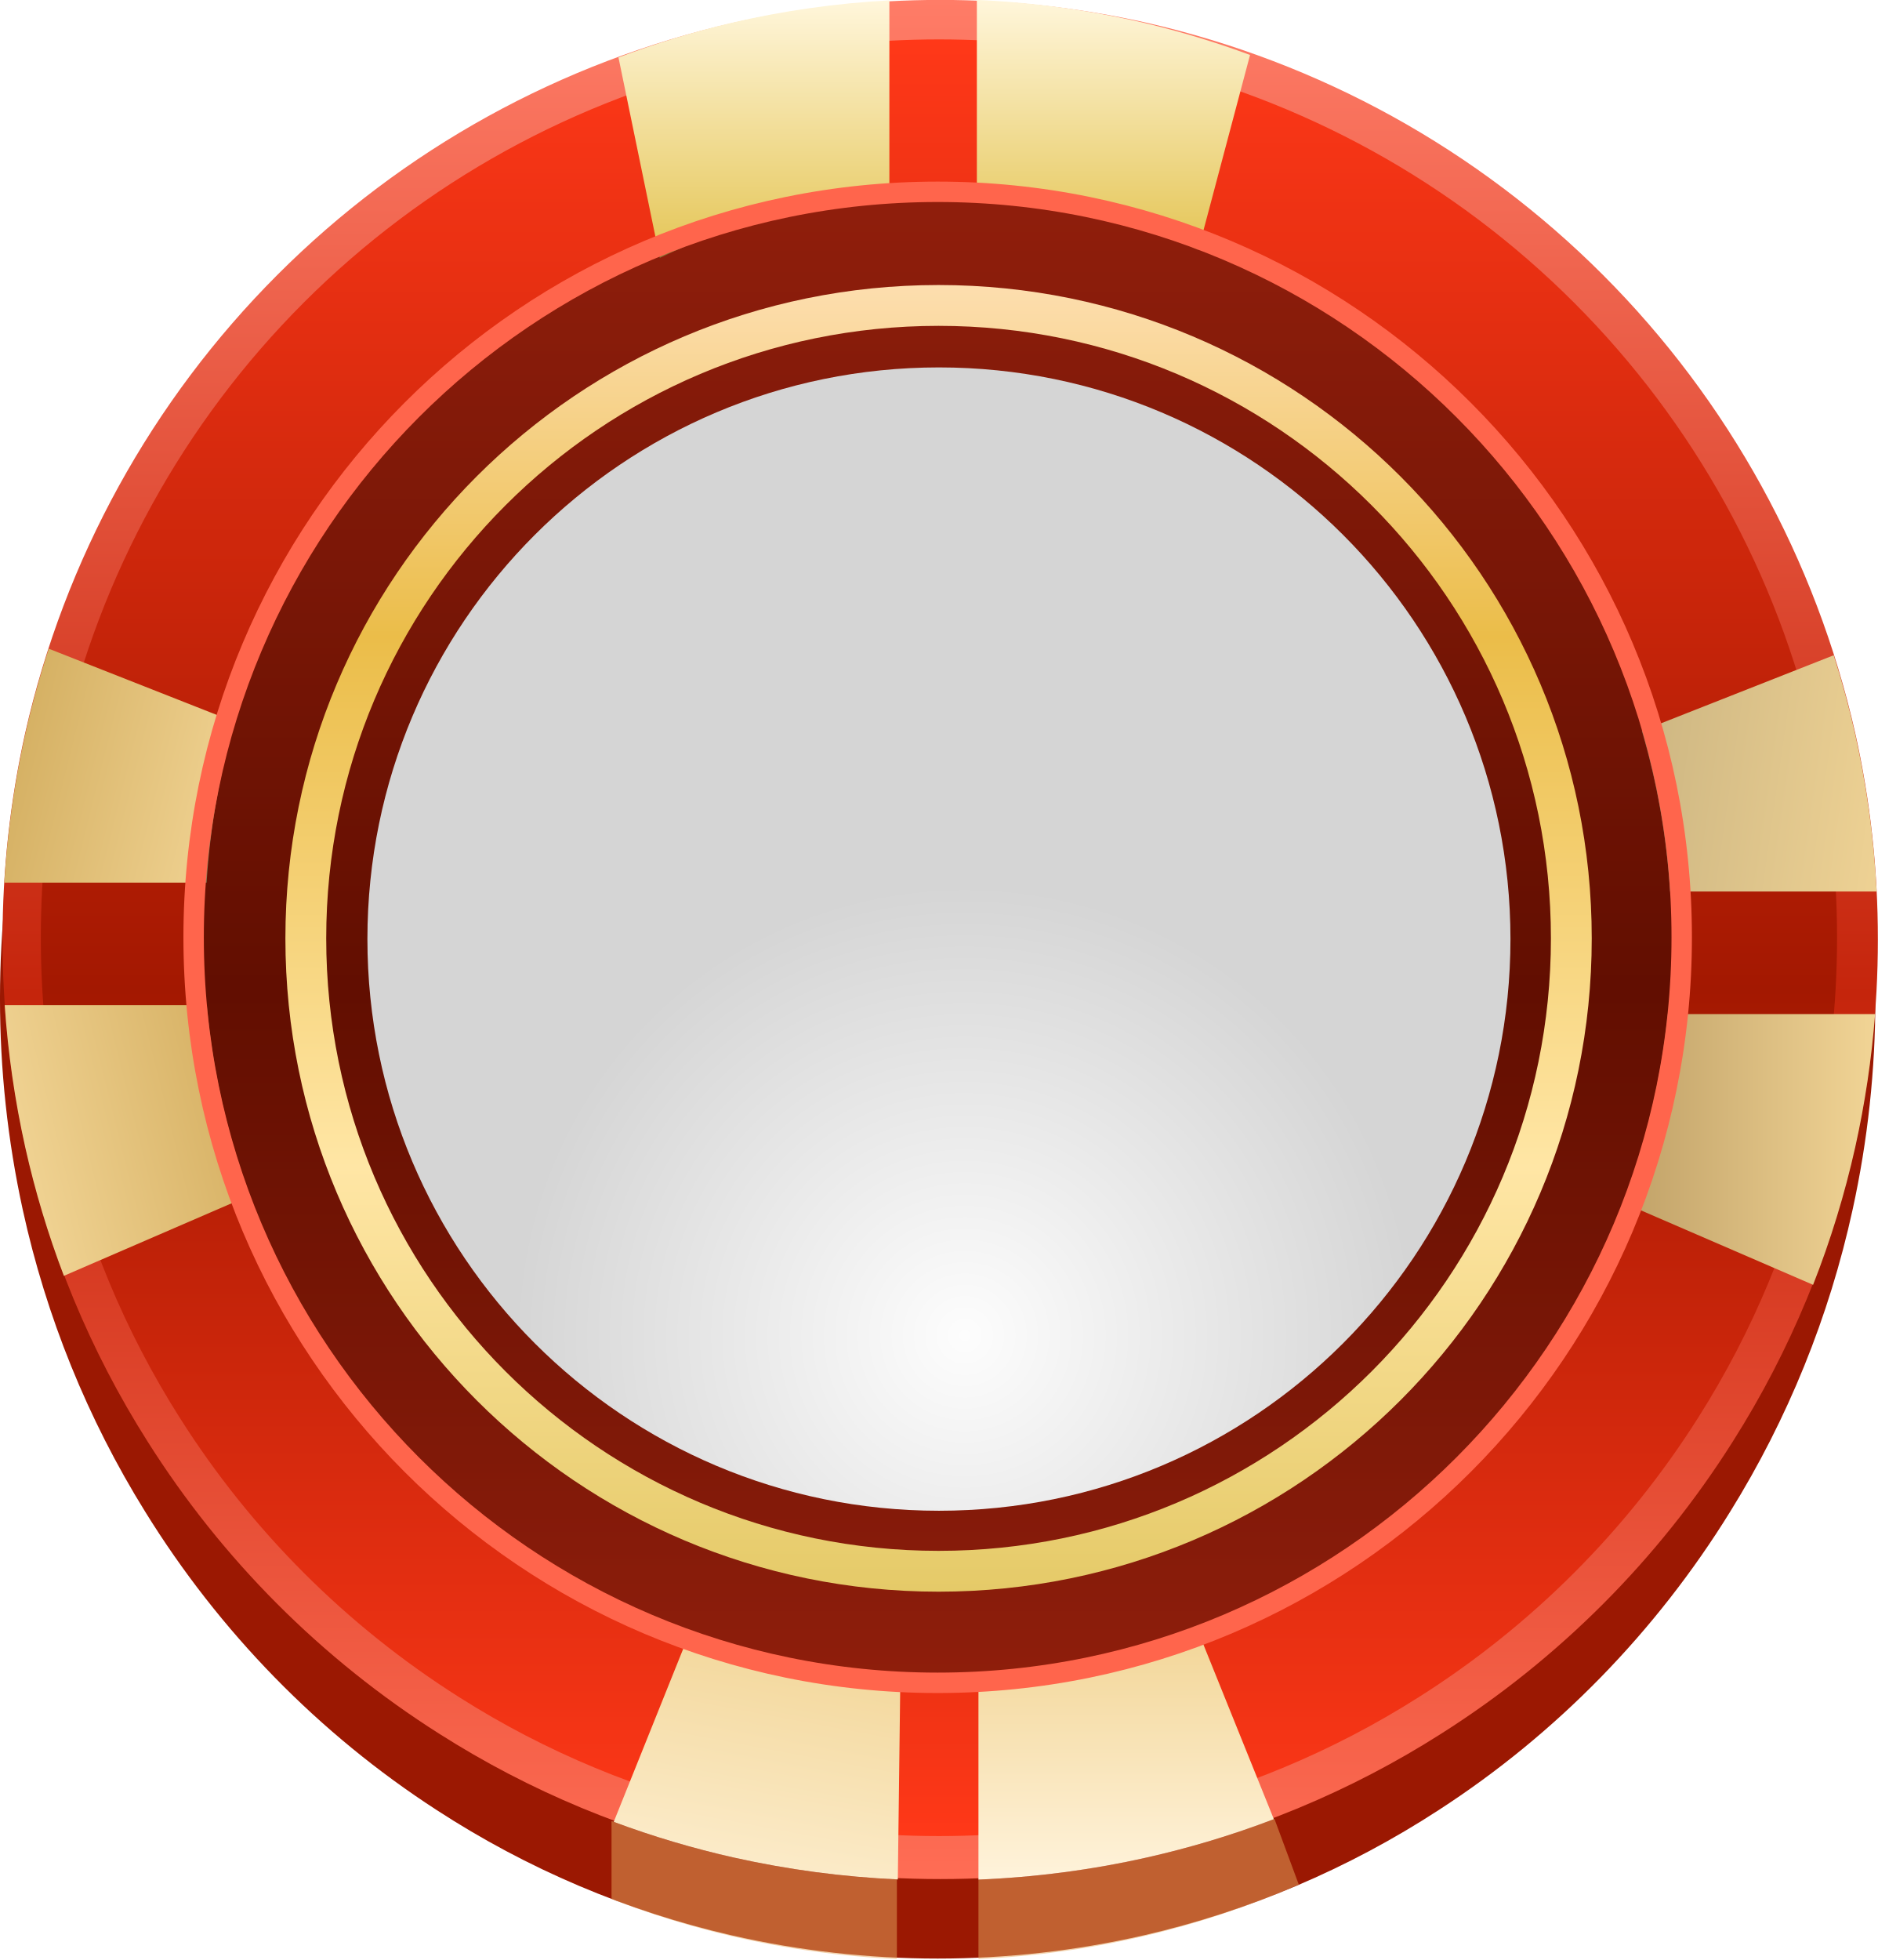
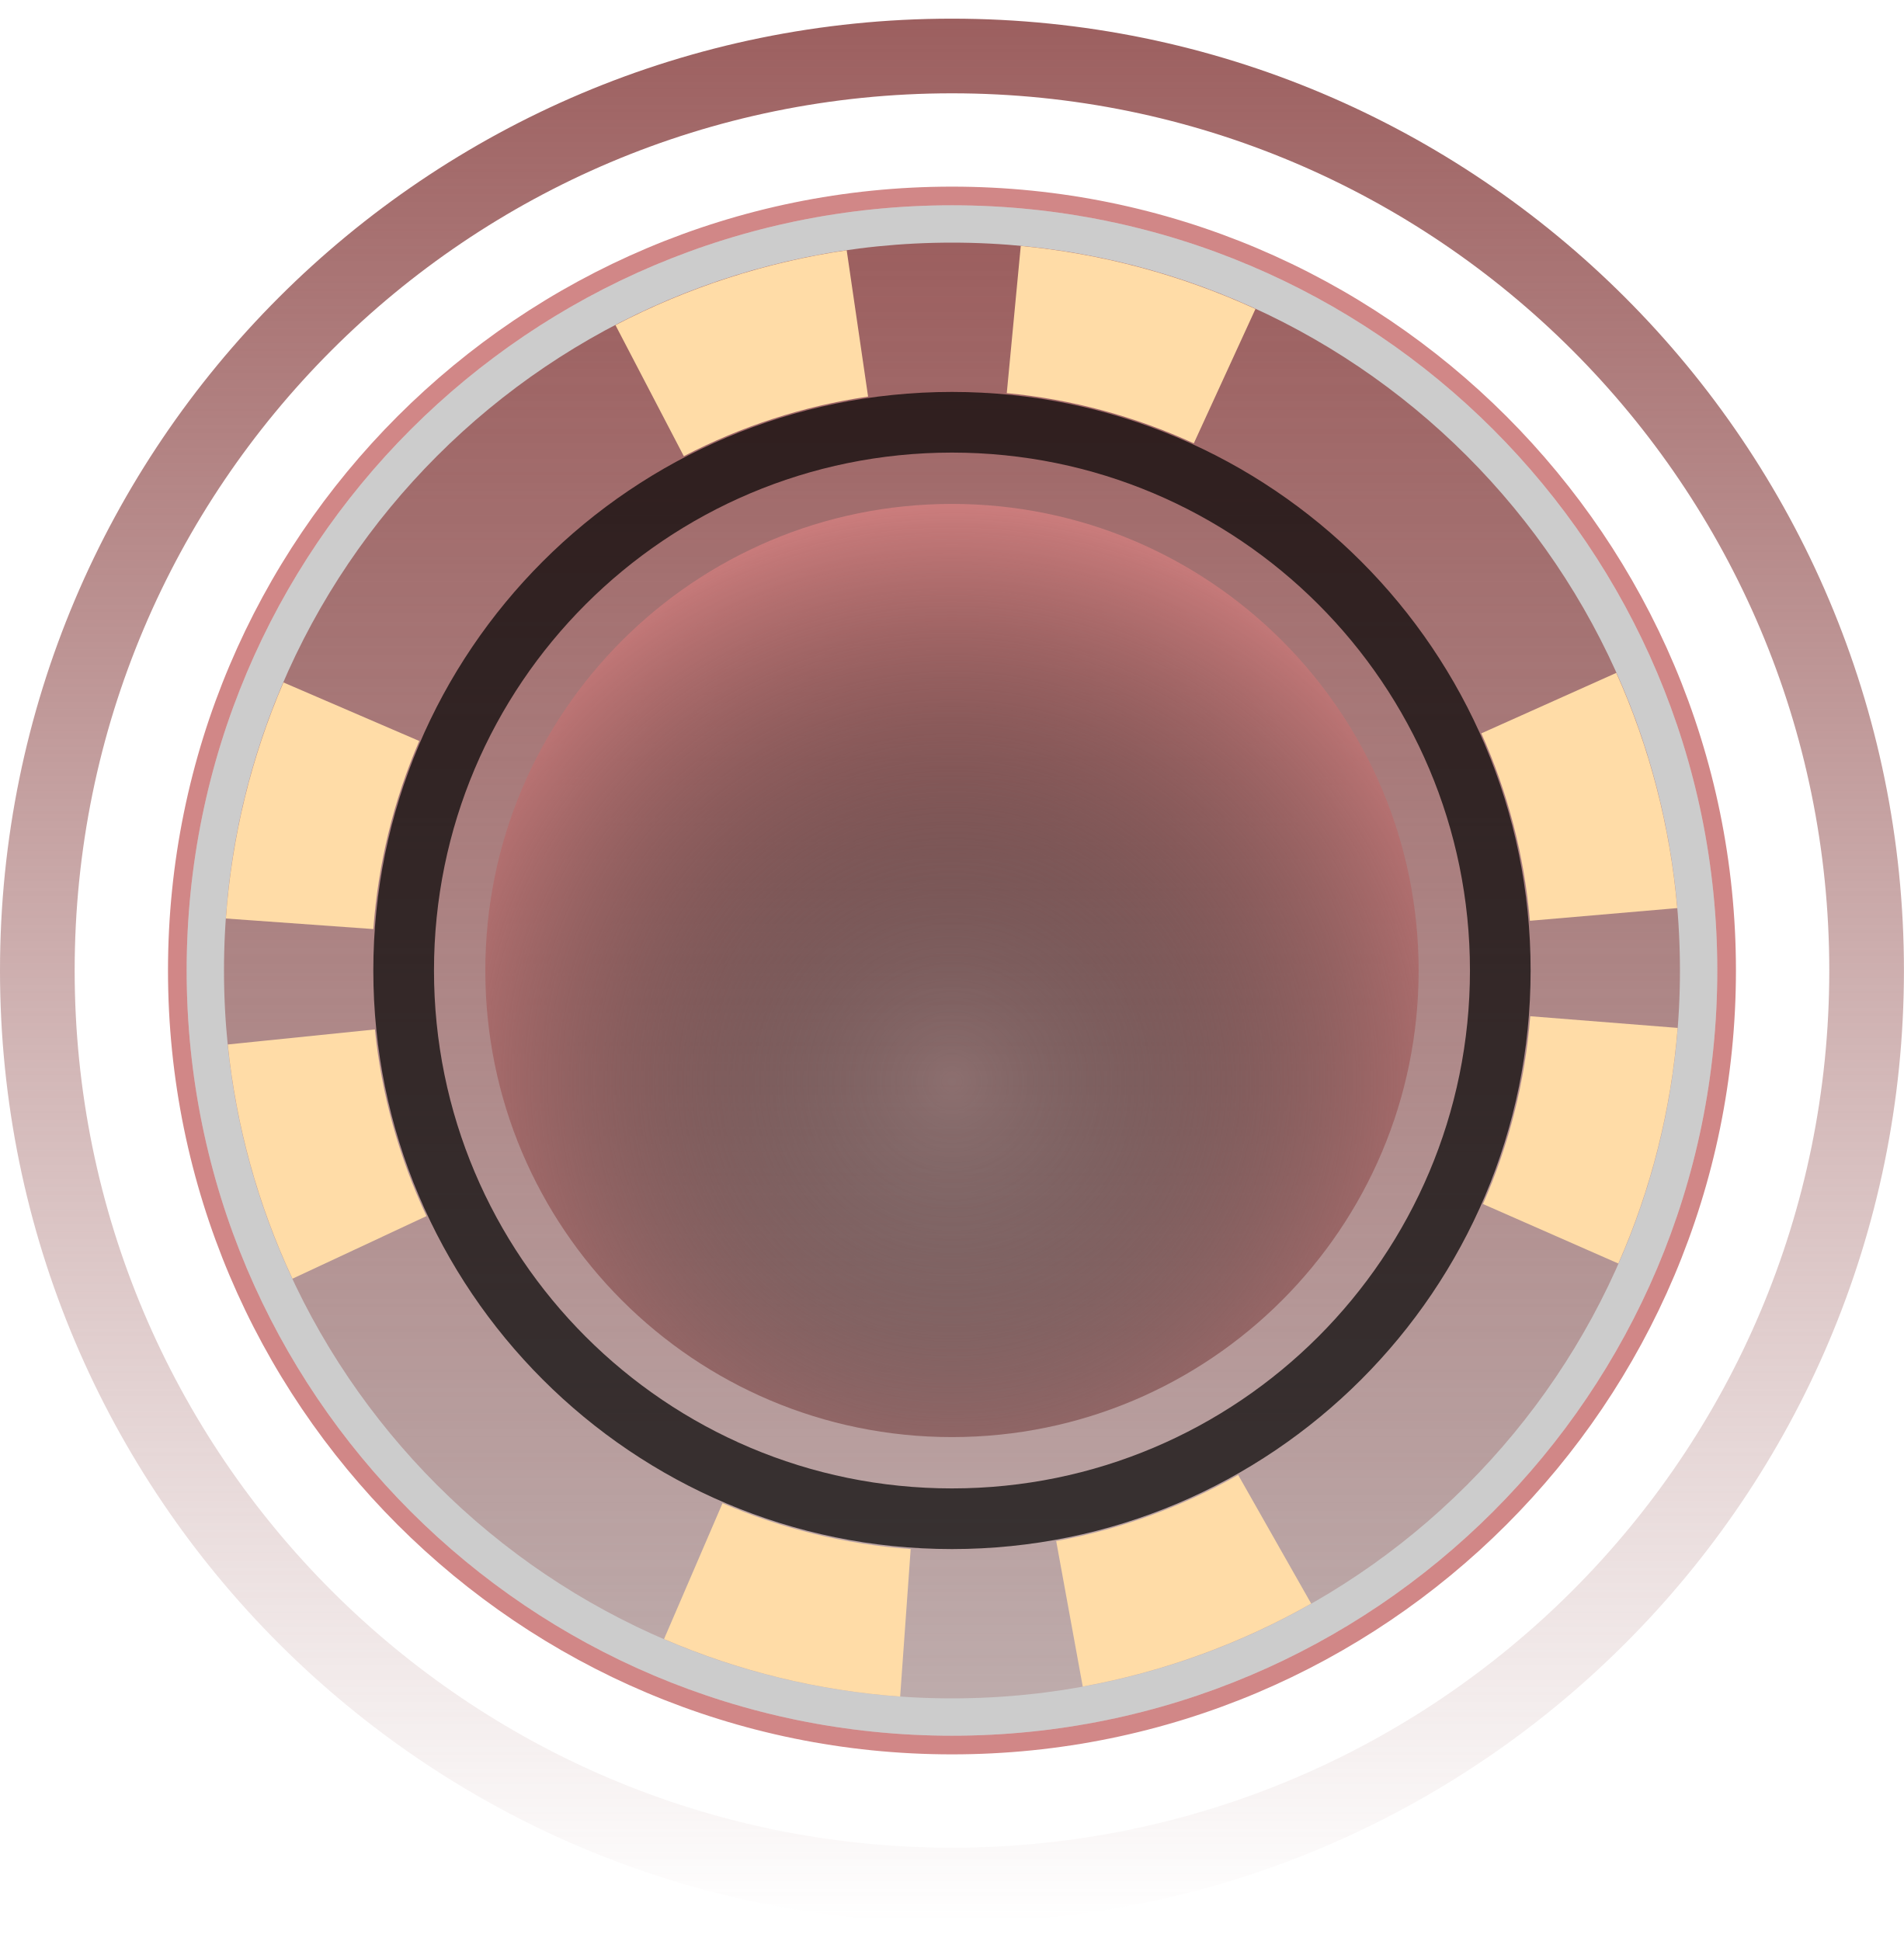
- <svg xmlns="http://www.w3.org/2000/svg" width="46" height="48" viewBox="0 0 46 48" fill="none">
-   <path d="M45.938 24.455C45.94 26.194 45.753 27.928 45.381 29.625C44.807 32.248 43.793 34.748 42.385 37.016C40.563 39.965 38.123 42.463 35.242 44.328C33.026 45.77 30.583 46.807 28.021 47.395C24.694 48.155 21.244 48.155 17.918 47.395C15.356 46.807 12.913 45.77 10.697 44.328C7.816 42.463 5.376 39.965 3.553 37.016C2.145 34.748 1.131 32.248 0.557 29.625C-0.186 26.219 -0.186 22.687 0.557 19.281C1.516 14.944 3.656 10.973 6.728 7.829C9.801 4.685 13.68 2.496 17.918 1.515C21.244 0.755 24.694 0.755 28.021 1.515C32.258 2.497 36.137 4.686 39.209 7.83C42.281 10.974 44.421 14.944 45.381 19.281C45.753 20.979 45.94 22.715 45.938 24.455Z" fill="#9B1802" />
-   <path d="M46 23.008C46.001 24.71 45.814 26.407 45.443 28.068C44.869 30.635 43.855 33.082 42.447 35.302C40.624 38.188 38.184 40.633 35.303 42.458C33.087 43.869 30.644 44.884 28.082 45.46C24.756 46.204 21.306 46.204 17.979 45.46C15.417 44.884 12.974 43.869 10.758 42.458C7.877 40.633 5.437 38.188 3.615 35.302C2.207 33.082 1.193 30.635 0.619 28.068C-0.124 24.734 -0.124 21.277 0.619 17.944C1.578 13.699 3.717 9.813 6.79 6.736C9.862 3.658 13.742 1.516 17.979 0.556C21.306 -0.188 24.756 -0.188 28.082 0.556C32.319 1.517 36.198 3.66 39.27 6.737C42.343 9.814 44.483 13.699 45.443 17.944C45.815 19.606 46.001 21.304 46 23.008Z" fill="url(#paint0_linear_10187_104228)" />
-   <path d="M45 22.965C45.001 24.593 44.822 26.215 44.466 27.803C43.916 30.257 42.945 32.597 41.597 34.72C39.851 37.479 37.514 39.816 34.755 41.562C32.632 42.91 30.292 43.881 27.838 44.431C24.652 45.143 21.348 45.143 18.162 44.431C15.708 43.881 13.368 42.91 11.245 41.562C8.486 39.816 6.149 37.479 4.403 34.72C3.055 32.597 2.084 30.257 1.534 27.803C0.822 24.616 0.822 21.311 1.534 18.123C2.452 14.065 4.502 10.349 7.444 7.407C10.387 4.465 14.103 2.417 18.162 1.499C21.348 0.787 24.652 0.787 27.838 1.499C31.896 2.418 35.612 4.466 38.554 7.408C41.497 10.35 43.547 14.065 44.466 18.123C44.822 19.713 45.001 21.336 45 22.965Z" fill="url(#paint1_linear_10187_104228)" />
-   <path fill-rule="evenodd" clip-rule="evenodd" d="M23.968 46.031V47.975C25.328 47.914 26.684 47.727 28.021 47.415C29.321 47.111 30.59 46.688 31.815 46.153L31.219 44.545C30.199 44.935 29.151 45.252 28.082 45.492C26.726 45.796 25.349 45.975 23.968 46.031Z" fill="#E7A85E" fill-opacity="0.5" />
-   <path fill-rule="evenodd" clip-rule="evenodd" d="M14.98 44.597L14.98 46.506C15.937 46.877 16.918 47.181 17.918 47.415C19.254 47.727 20.61 47.914 21.97 47.975V46.026C20.631 45.965 19.296 45.787 17.98 45.492C16.959 45.263 15.956 44.964 14.98 44.597Z" fill="#E7A85E" fill-opacity="0.5" />
-   <path fill-rule="evenodd" clip-rule="evenodd" d="M44.918 16.047C45.12 16.68 45.296 17.324 45.443 17.976C45.727 19.245 45.903 20.535 45.97 21.833H40.909C40.824 20.475 40.588 19.158 40.218 17.899L44.918 16.047Z" fill="url(#paint2_linear_10187_104228)" />
-   <path fill-rule="evenodd" clip-rule="evenodd" d="M39.753 29.45C40.313 27.993 40.689 26.445 40.852 24.834H45.932C45.847 25.932 45.684 27.024 45.444 28.101C45.187 29.249 44.842 30.374 44.413 31.465L39.753 29.45Z" fill="url(#paint3_linear_10187_104228)" />
-   <path fill-rule="evenodd" clip-rule="evenodd" d="M23.929 -0.002C25.302 0.057 26.672 0.245 28.021 0.559C28.904 0.769 29.773 1.031 30.621 1.346L29.353 6.119C27.653 5.361 25.83 4.898 23.929 4.78V-0.002Z" fill="url(#paint4_linear_10187_104228)" />
-   <path fill-rule="evenodd" clip-rule="evenodd" d="M21.786 0.009V4.796C19.807 4.947 17.915 5.473 16.162 6.315L15.15 1.407C16.052 1.066 16.976 0.782 17.918 0.559C19.194 0.262 20.488 0.078 21.786 0.009Z" fill="url(#paint5_linear_10187_104228)" />
-   <path fill-rule="evenodd" clip-rule="evenodd" d="M5.066 24.617C5.212 26.241 5.572 27.804 6.12 29.275L1.565 31.245C1.175 30.223 0.859 29.172 0.619 28.101C0.363 26.951 0.195 25.786 0.115 24.617H5.066Z" fill="url(#paint6_linear_10187_104228)" />
-   <path fill-rule="evenodd" clip-rule="evenodd" d="M0.105 21.616C0.18 20.395 0.351 19.177 0.619 17.976C0.779 17.269 0.971 16.572 1.195 15.887L5.752 17.682C5.382 18.942 5.146 20.258 5.06 21.616H0.105Z" fill="url(#paint7_linear_10187_104228)" />
-   <path fill-rule="evenodd" clip-rule="evenodd" d="M23.968 40.967C25.837 40.865 27.631 40.476 29.305 39.844L31.204 44.551C30.189 44.939 29.146 45.253 28.082 45.492C26.726 45.796 25.349 45.975 23.968 46.031V40.967Z" fill="url(#paint8_linear_10187_104228)" />
-   <path fill-rule="evenodd" clip-rule="evenodd" d="M16.91 39.946C18.53 40.527 20.258 40.882 22.056 40.972L21.993 46.027C20.646 45.966 19.303 45.788 17.98 45.492C16.978 45.267 15.994 44.975 15.034 44.617L16.91 39.946Z" fill="url(#paint9_linear_10187_104228)" />
-   <path d="M22.969 41.212C33.036 41.212 41.195 33.037 41.195 22.954C41.195 12.871 33.036 4.697 22.969 4.697C12.903 4.697 4.743 12.871 4.743 22.954C4.743 33.037 12.903 41.212 22.969 41.212Z" fill="black" fill-opacity="0.4" stroke="#FF654C" stroke-width="0.5" />
-   <path fill-rule="evenodd" clip-rule="evenodd" d="M22.991 37.98C31.275 37.98 37.991 31.264 37.991 22.98C37.991 14.696 31.275 7.98 22.991 7.98C14.707 7.98 7.991 14.696 7.991 22.98C7.991 31.264 14.707 37.98 22.991 37.98ZM38.991 22.98C38.991 31.817 31.827 38.98 22.991 38.98C14.154 38.98 6.991 31.817 6.991 22.98C6.991 14.143 14.154 6.98 22.991 6.98C31.827 6.98 38.991 14.143 38.991 22.98Z" fill="url(#paint10_linear_10187_104228)" />
-   <path d="M23 36.998C30.732 36.998 37 30.73 37 22.998C37 15.266 30.732 8.998 23 8.998C15.268 8.998 9 15.266 9 22.998C9 30.73 15.268 36.998 23 36.998Z" fill="url(#paint11_radial_10187_104228)" />
+ <svg xmlns="http://www.w3.org/2000/svg" width="51" height="52" viewBox="0 0 51 52" fill="none">
+   <path fill-rule="evenodd" clip-rule="evenodd" d="M2 26C2 38.979 12.521 49.5 25.5 49.5C38.479 49.5 49 38.979 49 26C49 13.021 38.479 2.5 25.5 2.5C12.521 2.5 2 13.021 2 26ZM25.5 0.5C11.417 0.5 0 11.917 0 26C0 40.083 11.417 51.5 25.5 51.5C39.583 51.5 51 40.083 51 26C51 11.917 39.583 0.5 25.5 0.5Z" fill="url(#paint0_linear_10472_18693)" />
+   <path fill-rule="evenodd" clip-rule="evenodd" d="M25.5 47C13.902 47 4.5 37.598 4.5 26C4.5 14.402 13.902 5 25.5 5C37.098 5 46.5 14.402 46.5 26C46.5 37.598 37.098 47 25.5 47ZM25.5 5.5C14.178 5.5 5 14.678 5 26C5 37.322 14.178 46.5 25.5 46.5C36.822 46.5 46 37.322 46 26C46 14.678 36.822 5.5 25.5 5.5Z" fill="#D18787" />
+   <path d="M5 26C5 14.678 14.178 5.5 25.5 5.5C36.822 5.5 46 14.678 46 26C46 37.322 36.822 46.5 25.5 46.5C14.178 46.5 5 37.322 5 26Z" fill="black" fill-opacity="0.2" />
+   <path d="M6 26C6 15.23 14.73 6.5 25.5 6.5C36.27 6.5 45 15.23 45 26C45 36.77 36.27 45.5 25.5 45.5C14.73 45.5 6 36.77 6 26Z" fill="url(#paint1_linear_10472_18693)" />
+   <path d="M41 26C41 17.44 34.06 10.5 25.5 10.5C16.94 10.5 10 17.44 10 26C10 34.56 16.94 41.5 25.5 41.5C34.06 41.5 41 34.56 41 26ZM11.625 26C11.625 18.337 17.837 12.125 25.5 12.125C33.163 12.125 39.375 18.337 39.375 26C39.375 33.663 33.163 39.875 25.5 39.875C17.837 39.875 11.625 33.663 11.625 26Z" fill="black" fill-opacity="0.7" />
+   <circle cx="12.5" cy="12.5" r="12.5" transform="matrix(1 0 0 -1 13 38.5)" fill="url(#paint2_radial_10472_18693)" />
+   <path fill-rule="evenodd" clip-rule="evenodd" d="M27.343 6.588C29.518 6.794 31.643 7.365 33.63 8.276L31.978 11.877C30.395 11.151 28.702 10.696 26.968 10.532L27.343 6.588ZM35.122 42.961C33.221 44.039 31.153 44.791 29.003 45.183L28.292 41.286C30.005 40.973 31.653 40.375 33.167 39.516L35.122 42.961ZM17.787 43.911C19.794 44.775 21.932 45.296 24.112 45.451L24.394 41.5C22.657 41.376 20.953 40.961 19.354 40.272L17.787 43.911ZM16.486 8.709C18.424 7.699 20.518 7.021 22.68 6.705L23.253 10.625C21.53 10.877 19.862 11.416 18.317 12.221L16.486 8.709ZM6.101 27.982C6.323 30.156 6.909 32.277 7.834 34.257L11.423 32.58C10.686 31.002 10.219 29.312 10.042 27.579L6.101 27.982ZM6.05 24.607C6.206 22.427 6.727 20.29 7.592 18.283L11.23 19.851C10.541 21.45 10.126 23.153 10.001 24.89L6.05 24.607ZM44.939 27.538C44.767 29.716 44.23 31.85 43.35 33.85L39.724 32.256C40.425 30.662 40.853 28.961 40.99 27.225L44.939 27.538ZM44.928 24.328C44.741 22.151 44.189 20.021 43.295 18.027L39.68 19.647C40.392 21.236 40.832 22.933 40.981 24.668L44.928 24.328Z" fill="#FFDCA7" />
  <defs>
-     <linearGradient id="paint0_linear_10187_104228" x1="23.031" y1="-0.002" x2="23.031" y2="46.018" gradientUnits="userSpaceOnUse">
-       <stop stop-color="#FF7C67" />
-       <stop offset="0.529" stop-color="#C5250C" />
-       <stop offset="1" stop-color="#FF6D55" />
+     <linearGradient id="paint0_linear_10472_18693" x1="25.5" y1="0.5" x2="25.5" y2="51.5" gradientUnits="userSpaceOnUse">
+       <stop stop-color="#9C5F5F" />
+       <stop offset="1" stop-color="#9C5F5F" stop-opacity="0" />
    </linearGradient>
-     <linearGradient id="paint1_linear_10187_104228" x1="23" y1="0.965" x2="23" y2="44.965" gradientUnits="userSpaceOnUse">
-       <stop stop-color="#FF3818" />
-       <stop offset="0.529" stop-color="#A31801" />
-       <stop offset="1" stop-color="#FF3818" />
+     <linearGradient id="paint1_linear_10472_18693" x1="24.407" y1="6.5" x2="24.407" y2="45.5" gradientUnits="userSpaceOnUse">
+       <stop stop-color="#9C5F5F" />
+       <stop offset="1" stop-color="#9C5F5F" stop-opacity="0.3" />
    </linearGradient>
-     <linearGradient id="paint2_linear_10187_104228" x1="40" y1="18.977" x2="47" y2="19.977" gradientUnits="userSpaceOnUse">
-       <stop stop-color="#CDB682" />
-       <stop offset="1" stop-color="#F2D596" />
-     </linearGradient>
-     <linearGradient id="paint3_linear_10187_104228" x1="40" y1="27.977" x2="46" y2="27.977" gradientUnits="userSpaceOnUse">
-       <stop stop-color="#C2A369" />
-       <stop offset="1" stop-color="#F2D596" />
-     </linearGradient>
-     <linearGradient id="paint4_linear_10187_104228" x1="27.275" y1="-0.002" x2="27.275" y2="6.119" gradientUnits="userSpaceOnUse">
-       <stop stop-color="#FFF6DB" />
-       <stop offset="1" stop-color="#E4C555" />
-     </linearGradient>
-     <linearGradient id="paint5_linear_10187_104228" x1="18.468" y1="0.009" x2="18.468" y2="6.315" gradientUnits="userSpaceOnUse">
-       <stop stop-color="#FFF6DB" />
-       <stop offset="1" stop-color="#E4C555" />
-     </linearGradient>
-     <linearGradient id="paint6_linear_10187_104228" x1="6" y1="26.477" x2="0" y2="27.977" gradientUnits="userSpaceOnUse">
-       <stop stop-color="#D5AF61" />
-       <stop offset="1" stop-color="#F2D596" />
-     </linearGradient>
-     <linearGradient id="paint7_linear_10187_104228" x1="0" y1="18.977" x2="6" y2="20.477" gradientUnits="userSpaceOnUse">
-       <stop stop-color="#D4AF61" />
-       <stop offset="1" stop-color="#F2D596" />
-     </linearGradient>
-     <linearGradient id="paint8_linear_10187_104228" x1="27.586" y1="39.844" x2="27.586" y2="46.031" gradientUnits="userSpaceOnUse">
-       <stop stop-color="#F2D596" />
-       <stop offset="1" stop-color="#FFF3DB" />
-     </linearGradient>
-     <linearGradient id="paint9_linear_10187_104228" x1="20.5" y1="39.977" x2="19" y2="47.977" gradientUnits="userSpaceOnUse">
-       <stop stop-color="#F2D596" />
-       <stop offset="1" stop-color="#FFF3DB" />
-     </linearGradient>
-     <linearGradient id="paint10_linear_10187_104228" x1="22.991" y1="6.98" x2="22.991" y2="38.98" gradientUnits="userSpaceOnUse">
-       <stop stop-color="#FDDEAF" />
-       <stop offset="0.269" stop-color="#EBBD49" />
-       <stop offset="0.675" stop-color="#FFE6A5" />
-       <stop offset="1" stop-color="#E5CA68" />
-     </linearGradient>
-     <radialGradient id="paint11_radial_10187_104228" cx="0" cy="0" r="1" gradientUnits="userSpaceOnUse" gradientTransform="translate(23.6339 32.713) rotate(90) scale(13.3953)">
-       <stop stop-color="#FDFDFD" />
-       <stop offset="0.825" stop-color="#D5D5D5" />
+     <radialGradient id="paint2_radial_10472_18693" cx="0" cy="0" r="1" gradientUnits="userSpaceOnUse" gradientTransform="translate(12.5 9.52285) rotate(90) scale(15.4772)">
+       <stop stop-opacity="0.2" />
+       <stop offset="1" stop-color="#CC7D7D" />
    </radialGradient>
  </defs>
</svg>
